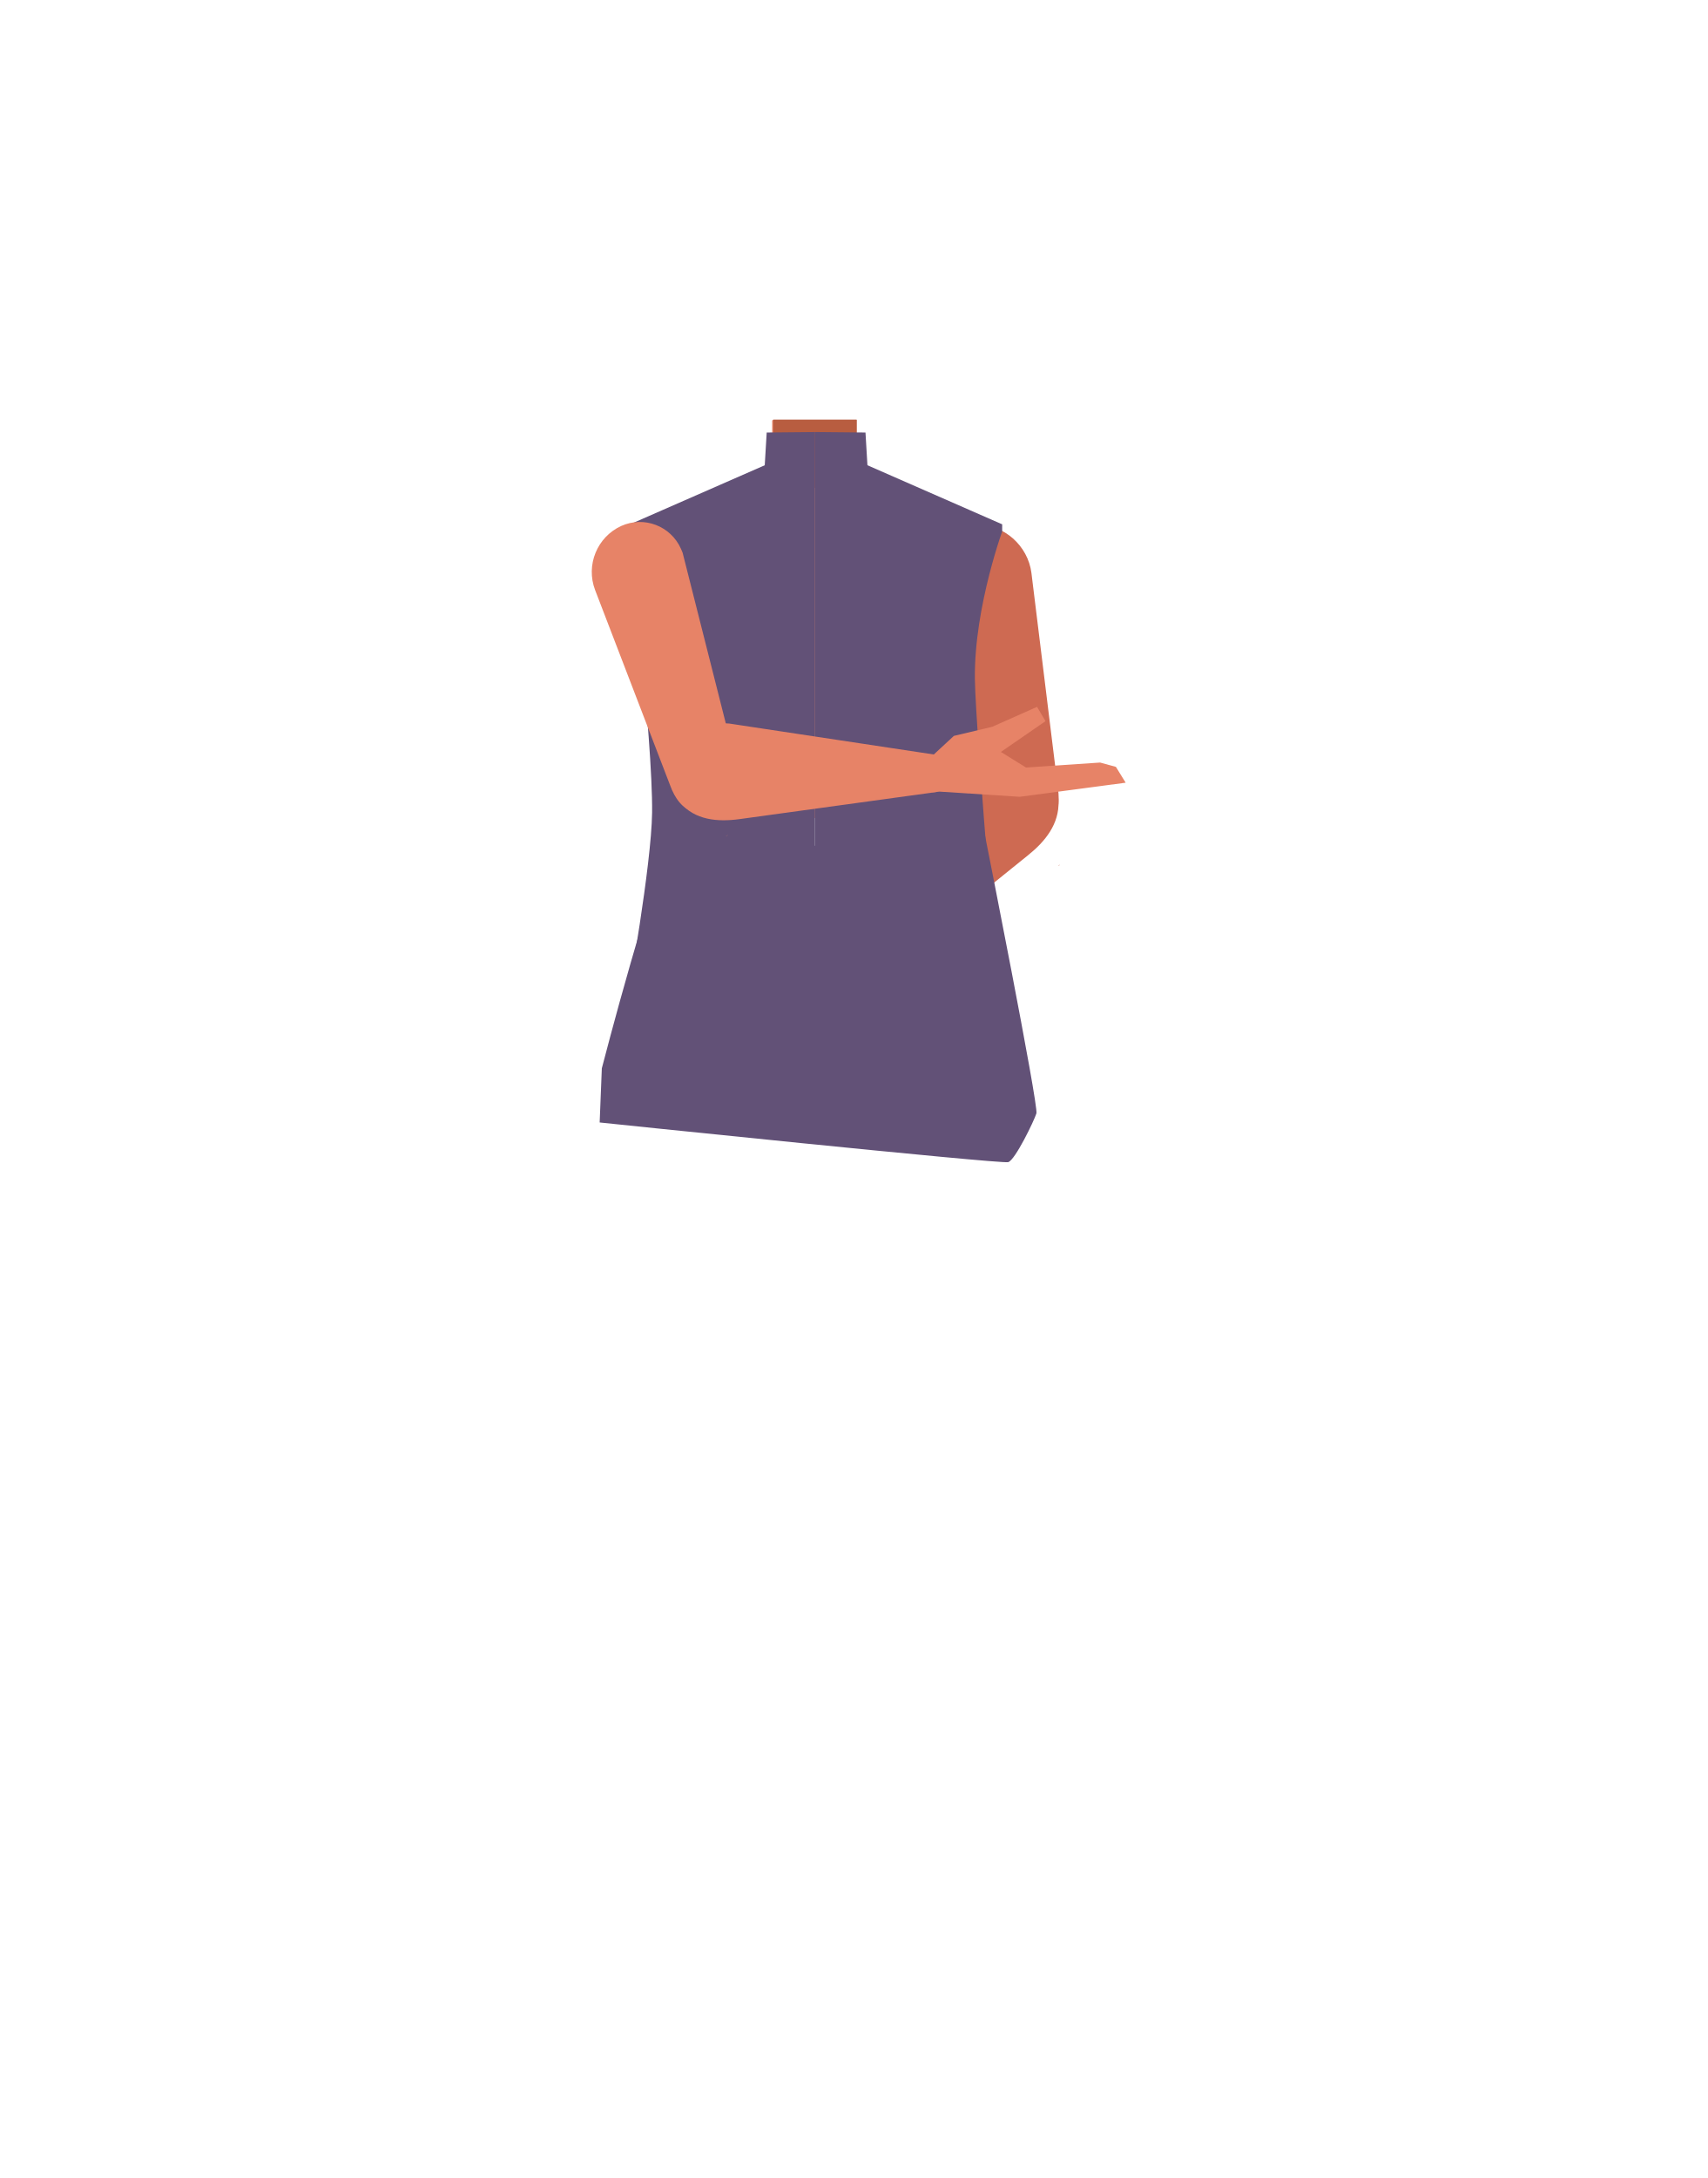
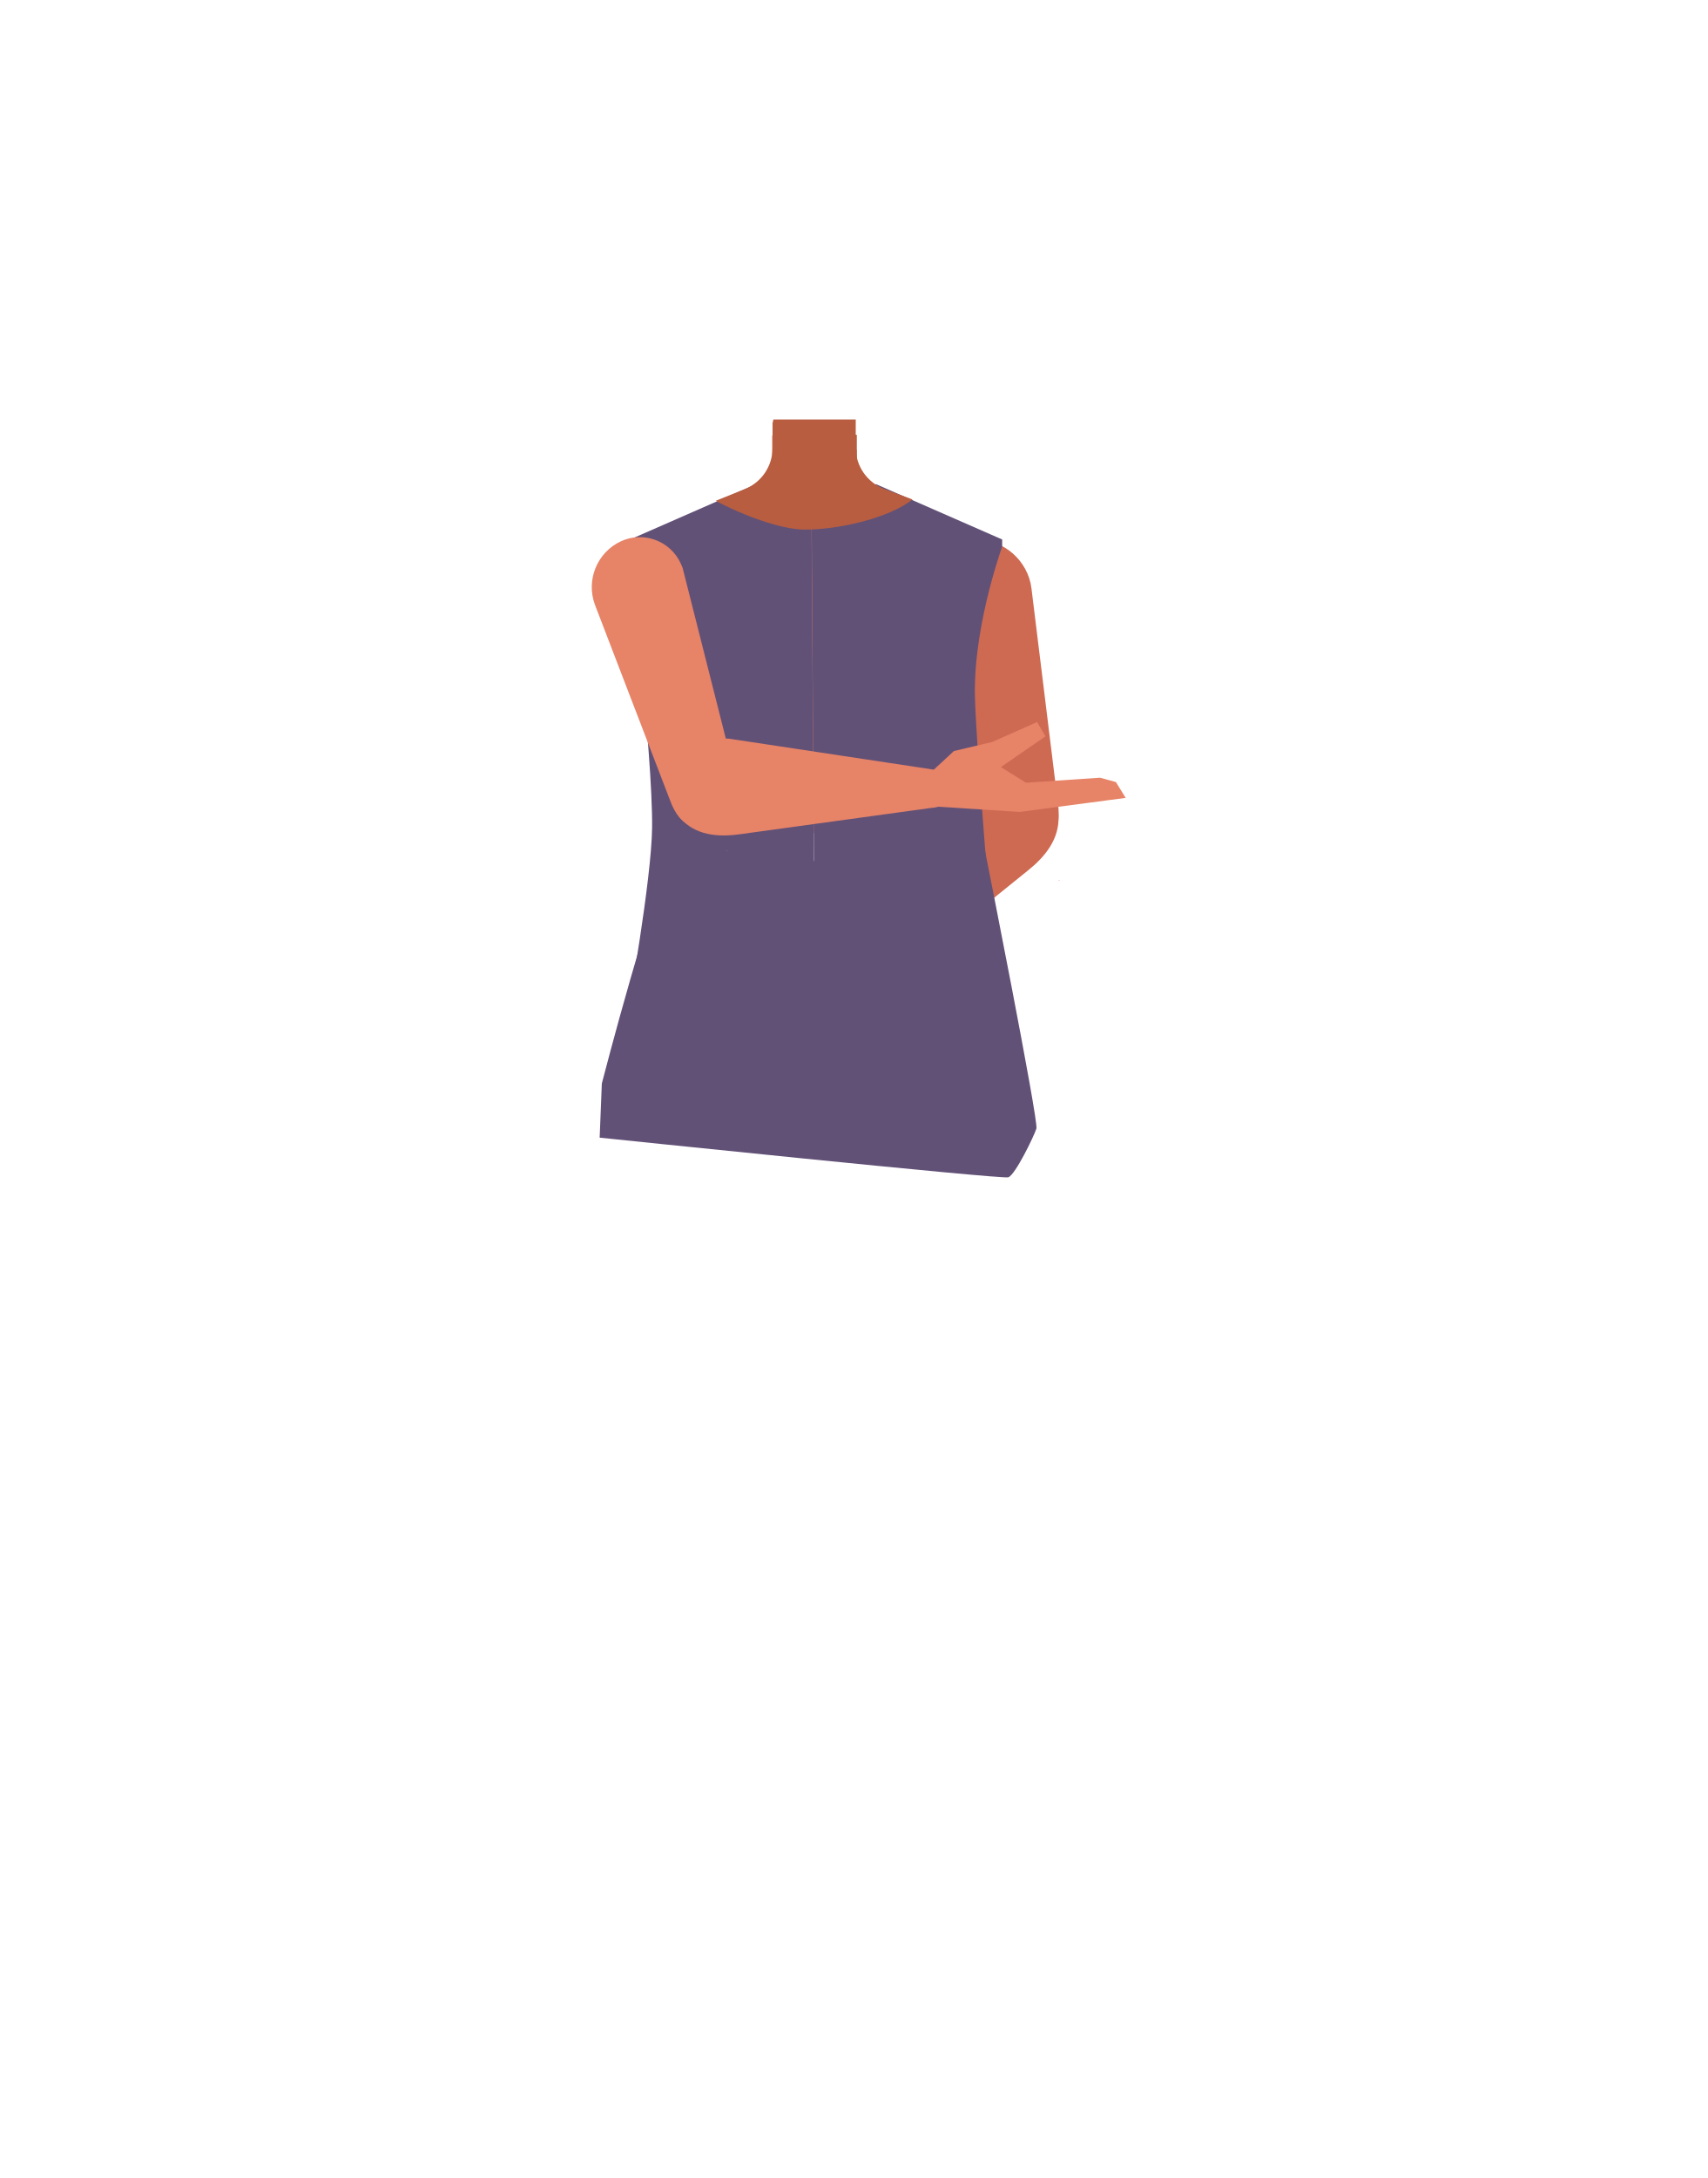
<svg xmlns="http://www.w3.org/2000/svg" xmlns:xlink="http://www.w3.org/1999/xlink" version="1.1" id="Calque_1" x="0px" y="0px" viewBox="0 0 788 1005.1" style="enable-background:new 0 0 788 1005.1;" xml:space="preserve">
  <style type="text/css">
	.st0{fill:#E78367;}
	.st1{fill:#B85D40;}
	.st2{fill:#CE6A52;}
	.st3{fill:#B55943;}
- 	.st4{clip-path:url(#SVGID_00000078748242670909952300000001439335354455505553_);}
+ 	.st4{clip-path:url(#SVGID_00000003103010435565921710000010500475592850275970_);}
	.st5{fill:#625177;}
- 	.st6{clip-path:url(#SVGID_00000003820151859360522770000001718236293686528664_);}
+ 	.st6{clip-path:url(#SVGID_00000011746274336776571150000017520760177341412521_);}
</style>
  <g id="Calque_4">
-     <path class="st0" d="M440.4,283.9l2.2,18.2l-21.1,75.3h-92.1l-22.5-75.6l2.6-18.7l-17-36.8l51.2-20.6c7.7-3.1,12.8-10.6,12.8-18.9   v-12.8H395v12.5c0,8.5,5.3,16.1,13.3,19.1l51.4,18.9L440.4,283.9z" />
-     <path class="st1" d="M356.9,193.7h38.5v10.6l0,0c-8.6,11-14.3,15.8-20.9,15.8c-4.9,0-12.7-9.7-17.7-13.6l0.1-1.9V193.7z" />
+     <path class="st0" d="M440.4,290.9l2.2,18.2l-21.1,75.3h-92.1l-22.5-75.6l2.6-18.7l-17-36.8l51.2-20.6c7.7-3.1,12.8-10.6,12.8-18.9   v-12.8H395v12.5c0,8.5,5.3,16.1,13.3,19.1l51.4,18.9L440.4,290.9z" />
+     <path class="st1" d="M356.9,200.7h38.5v10.6l0,0c-8.6,11-14.3,15.8-20.9,15.8c-4.9,0-12.7-9.7-17.7-13.6l0.1-1.9V200.7z" />
  </g>
  <g id="Calque_3">
-     <path class="st0" d="M440.4,283.9l2.2,18.2l-21.1,75.3h-92.1l-22.5-75.6l2.6-18.7l-17-36.8l51.2-20.6c7.7-3.1,12.8-10.6,12.8-18.9   v-12.8H395v12.5c0,8.5,5.3,16.1,13.3,19.1l51.4,18.9L440.4,283.9z" />
-     <path class="st1" d="M356.9,193.7h38.5v10.6l0,0c-8.6,11-14.3,15.8-20.9,15.8c-4.9,0-12.7-9.7-17.7-13.6l0.1-1.9V193.7z" />
-     <path class="st2" d="M488.3,363.5L488.3,363.5L488.3,363.5l-12.2-99.1l0,0c-1.6-12.6-12.8-22.5-25-22.1s-20.9,11.1-19.3,23.8   c0,0.2,0,0.4,0.1,0.6c0,0,24.7,102,24.7,102c2.6,10.2,10.3,16.5,18,15.4C483.1,382.9,490.5,378.5,488.3,363.5z" />
-     <path class="st2" d="M482.2,357.6c-8.3-9-20.2-8.3-28.9,0.1c-0.2,0.2-3.7,4.3-3.7,4.3l-56.1,77.5c0,0-5.3,5.5,0.7,11.6   c5.4,5.5,11.3-0.7,11.3-0.7l69-55.7c8-6.4,14.5-14.5,14.1-25C488.5,365.4,484.8,360.4,482.2,357.6z" />
-     <path class="st2" d="M489.2,399.2l-0.1-0.1c-0.2,0.1-0.4,0.2-0.6,0.4l-0.1,0.1L489.2,399.2z" />
-     <path class="st3" d="M357,200.5h38.4v9.9l0,0c-8.6,10.3-14.3,14.9-20.9,14.8c-4.9,0-12.6-9.1-17.6-12.8l0.1-1.8V200.5z" />
+     <path class="st0" d="M440.4,290.9l2.2,18.2l-21.1,75.3h-92.1l-22.5-75.6l2.6-18.7l-17-36.8l51.2-20.6c7.7-3.1,12.8-10.6,12.8-18.9   v-12.8H395v12.5c0,8.5,5.3,16.1,13.3,19.1l51.4,18.9L440.4,290.9z" />
+     <path class="st1" d="M356.9,200.7h38.5v10.6l0,0c-8.6,11-14.3,15.8-20.9,15.8c-4.9,0-12.7-9.7-17.7-13.6l0.1-1.9V200.7z" />
+     <path class="st2" d="M488.3,370.5L488.3,370.5L488.3,370.5l-12.2-99.1l0,0c-1.6-12.6-12.8-22.5-25-22.1s-20.9,11.1-19.3,23.8   c0,0.2,0,0.4,0.1,0.6c0,0,24.7,102,24.7,102c2.6,10.2,10.3,16.5,18,15.4C483.1,389.9,490.5,385.5,488.3,370.5z" />
+     <path class="st2" d="M482.2,364.6c-8.3-9-20.2-8.3-28.9,0.1c-0.2,0.2-3.7,4.3-3.7,4.3l-56.1,77.5c0,0-5.3,5.5,0.7,11.6   c5.4,5.5,11.3-0.7,11.3-0.7l69-55.7c8-6.4,14.5-14.5,14.1-25C488.5,372.4,484.8,367.4,482.2,364.6z" />
+     <path class="st2" d="M489.2,406.2l-0.1-0.1c-0.2,0.1-0.4,0.2-0.6,0.4l-0.1,0.1L489.2,406.2z" />
+     <path class="st3" d="M357,207.5h38.4v9.9l0,0c-8.6,10.3-14.3,14.9-20.9,14.8c-4.9,0-12.6-9.1-17.6-12.8l0.1-1.8V207.5z" />
    <g id="_Repetition_miroir_">
      <g>
        <defs>
-           <rect id="SVGID_1_" x="289.8" y="199.2" width="86.4" height="270.3" />
+           <polygon id="SVGID_1_" points="289.8,206.2 374.5,227 376.2,476.5 289.8,476.5     " />
        </defs>
-         <clipPath id="SVGID_00000075129771412415069470000001010269162250219934_">
+         <clipPath id="SVGID_00000126311514462760942960000015012232097181423010_">
          <use xlink:href="#SVGID_1_" style="overflow:visible;" />
        </clipPath>
-         <g style="clip-path:url(#SVGID_00000075129771412415069470000001010269162250219934_);">
-           <path class="st5" d="M301,375c0.4-33.8-11.2-132.6-11.2-132.6l63.2-27.7l0.9-15.1l42.3-0.4l10.6,15l54,21.2l-33.4,103.4      l-41.8,130.6l-95.9-9.6C289.8,459.9,300.7,399.4,301,375z" />
+         <g style="clip-path:url(#SVGID_00000126311514462760942960000015012232097181423010_);">
+           <path class="st5" d="M301,382c0.4-33.8-11.2-132.6-11.2-132.6l63.2-27.7l0.9-15.1l42.3-0.4l10.6,15l54,21.2l-33.4,103.4      l-41.8,130.6l-95.9-9.6C289.8,466.9,300.7,406.4,301,382z" />
        </g>
      </g>
    </g>
    <g id="_Repetition_miroir_2">
      <g>
        <defs>
-           <rect id="SVGID_00000112634789388659187340000008701321306206558884_" x="376.2" y="199.2" width="86.4" height="270.3" />
+           <polygon id="SVGID_00000178178784068794695280000000197288235261683388_" points="374.6,232.3 462.6,206.2 462.6,476.5       376.2,476.5     " />
        </defs>
-         <clipPath id="SVGID_00000174563530540200778320000002488186854921974200_">
-           <use xlink:href="#SVGID_00000112634789388659187340000008701321306206558884_" style="overflow:visible;" />
+         <clipPath id="SVGID_00000029757172294008788280000003768120518055219076_">
+           <use xlink:href="#SVGID_00000178178784068794695280000000197288235261683388_" style="overflow:visible;" />
        </clipPath>
-         <g style="clip-path:url(#SVGID_00000174563530540200778320000002488186854921974200_);">
-           <path class="st5" d="M450,313.3c-0.4-33.8,13.6-70.9,13.6-70.9l-63.2-27.7l-0.9-15.1l-42.3-0.4l-10.6,15l-54,21.2l33.4,103.4      l41.8,130.6l94.9,11.5C462.6,481,450.3,337.7,450,313.3z" />
+         <g style="clip-path:url(#SVGID_00000029757172294008788280000003768120518055219076_);">
+           <path class="st5" d="M450,320.3c-0.4-33.8,13.6-70.9,13.6-70.9l-63.2-27.7l-0.9-15.1l-42.3-0.4l-10.6,15l-54,21.2l33.4,103.4      l41.8,130.6l94.9,11.5C462.6,488,450.3,344.7,450,320.3z" />
        </g>
      </g>
    </g>
-     <path class="st0" d="M309.2,362.1L309.2,362.1L309.2,362.1l-34.5-89.8l0,0c-4.4-11.5,0.9-24.5,12.1-29.6c10.5-4.7,22.8,0,27.5,10.5   c0.2,0.4,0.4,0.9,0.6,1.4c0.1,0.2,0.1,0.3,0.2,0.5c0,0,24.7,97.6,24.7,97.6c2.4,9.8-1.6,18.5-8.9,21   C322.7,376.4,314.1,375.8,309.2,362.1z" />
-     <path class="st0" d="M310,356.1c-0.3-13.3,8.8-22,20.9-22.5c0.3,0,5.7,0.3,5.7,0.3l94.6,14.3c0,0,7.6,0,7.6,9.3   c0,8.3-8.7,8.3-8.7,8.3l-88.7,12.2c-10.2,1.4-20.6,0.5-27.6-7.7C310.9,366.9,310,360.2,310,356.1z" />
-     <path class="st0" d="M335.2,385.7v-0.1l0.7-0.1h0.2L335.2,385.7z" />
-     <path class="st0" d="M429.5,349.6c0,0-6,14.8-1,15.3l1.8,0.2l40.4,2.6l48.9-6.5l-4.5-7.3l-7.3-2l-34.2,2.3l-11.6-7.2l20.6-14.2   l-3.9-6.6l-20.7,9.2l-17.7,4.2L429.5,349.6z" />
+     <path class="st0" d="M309.2,369.1L309.2,369.1L309.2,369.1l-34.5-89.8l0,0c-4.4-11.5,0.9-24.5,12.1-29.6c10.5-4.7,22.8,0,27.5,10.5   c0.2,0.4,0.4,0.9,0.6,1.4c0.1,0.2,0.1,0.3,0.2,0.5c0,0,24.7,97.6,24.7,97.6c2.4,9.8-1.6,18.5-8.9,21   C322.7,383.4,314.1,382.8,309.2,369.1z" />
+     <path class="st0" d="M310,363.1c-0.3-13.3,8.8-22,20.9-22.5c0.3,0,5.7,0.3,5.7,0.3l94.6,14.3c0,0,7.6,0,7.6,9.3   c0,8.3-8.7,8.3-8.7,8.3l-88.7,12.2c-10.2,1.4-20.6,0.5-27.6-7.7C310.9,373.9,310,367.2,310,363.1z" />
+     <path class="st0" d="M335.2,392.7v-0.1l0.7-0.1h0.2L335.2,392.7z" />
+     <path class="st0" d="M429.5,356.6c0,0-6,14.8-1,15.3l1.8,0.2l40.4,2.6l48.9-6.5l-4.5-7.3l-7.3-2l-34.2,2.3l-11.6-7.2l20.6-14.2   l-3.9-6.6l-20.7,9.2l-17.7,4.2L429.5,356.6z" />
  </g>
-   <path class="st5" d="M277.8,493c0,0,25-96.5,31-98s145.9-9.3,145.9-9.3s24.8,124.7,23.7,128.1c-1.1,3.5-9.8,21.5-13,22.5  S276.8,518,276.8,518L277.8,493z" />
+   <path class="st5" d="M277.8,500c0,0,25-96.5,31-98s145.9-9.3,145.9-9.3s24.8,124.7,23.7,128.1c-1.1,3.5-9.8,21.5-13,22.5  S276.8,525,276.8,525L277.8,500z" />
+   <path class="st1" d="M421.2,230.5c-11.1,8.7-34,13.9-49.7,13.9c-11.1,0-29.6-7-41.1-13.3l13.4-5.4c7.7-3.1,12.8-10.6,12.8-18.9  v-11.5l0.3-1.3l0.1-0.4h38v13c0,8.5,5.3,16.1,13.3,19.1L421.2,230.5z" />
</svg>
